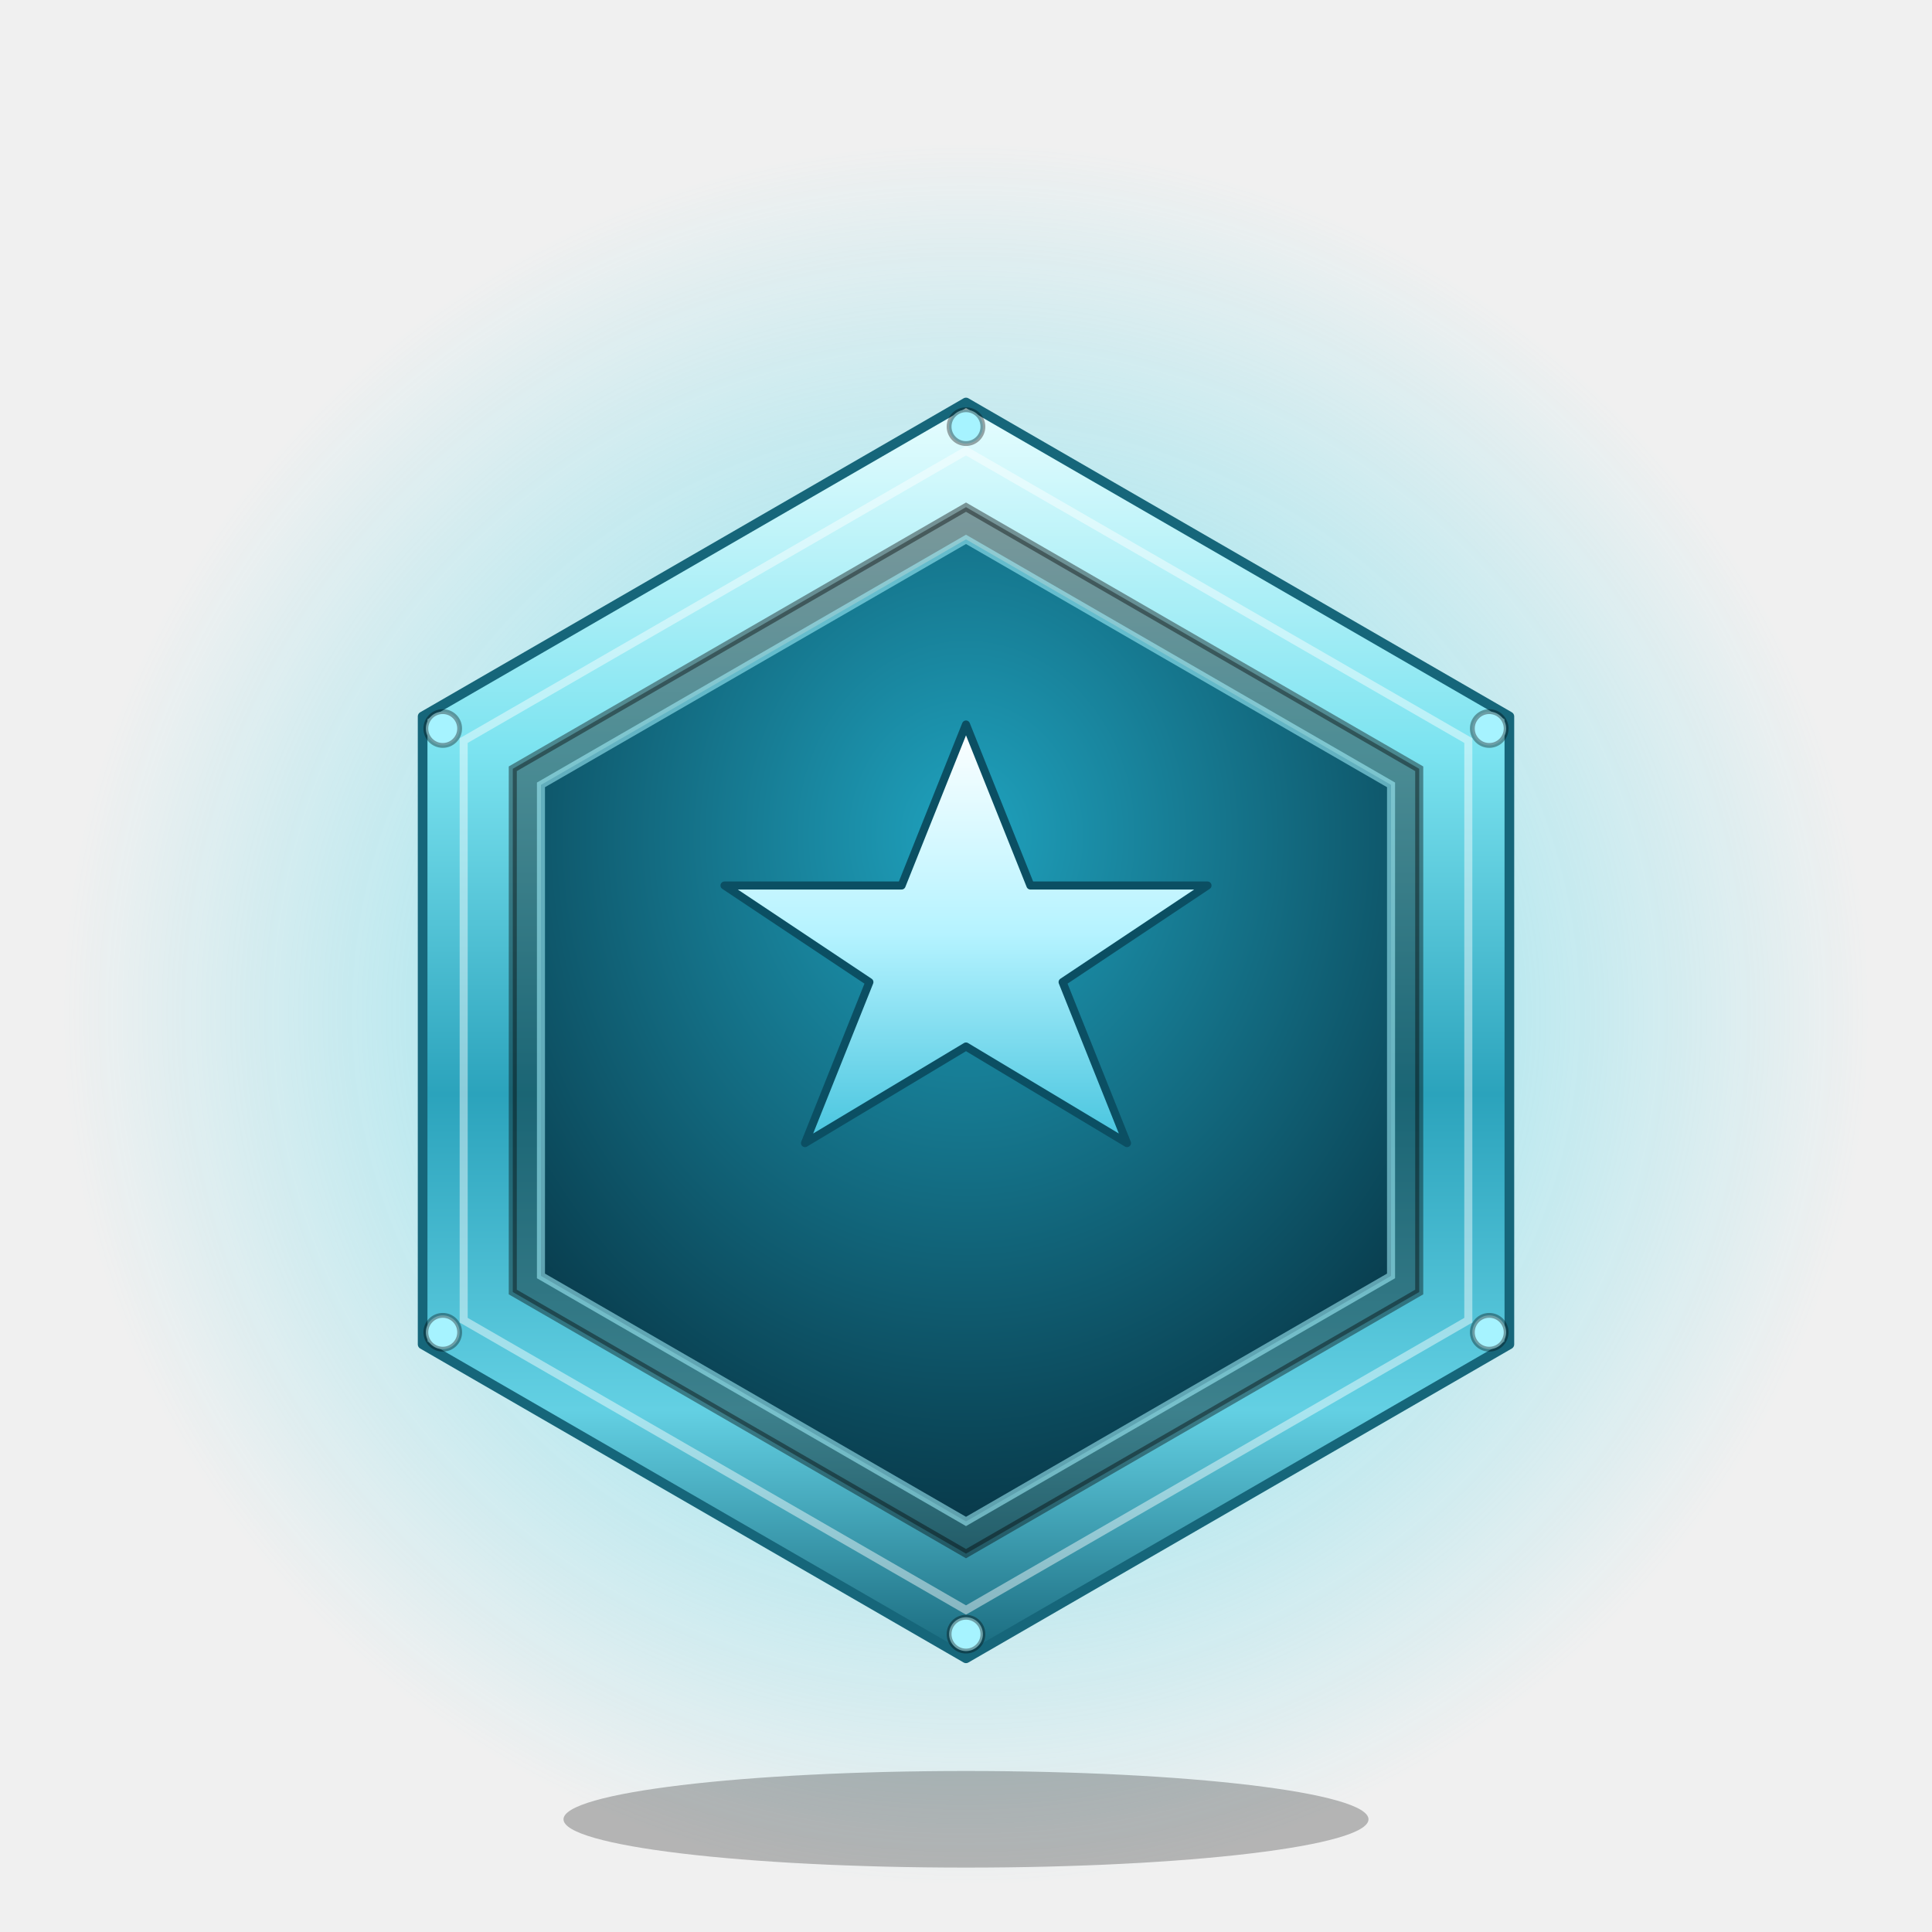
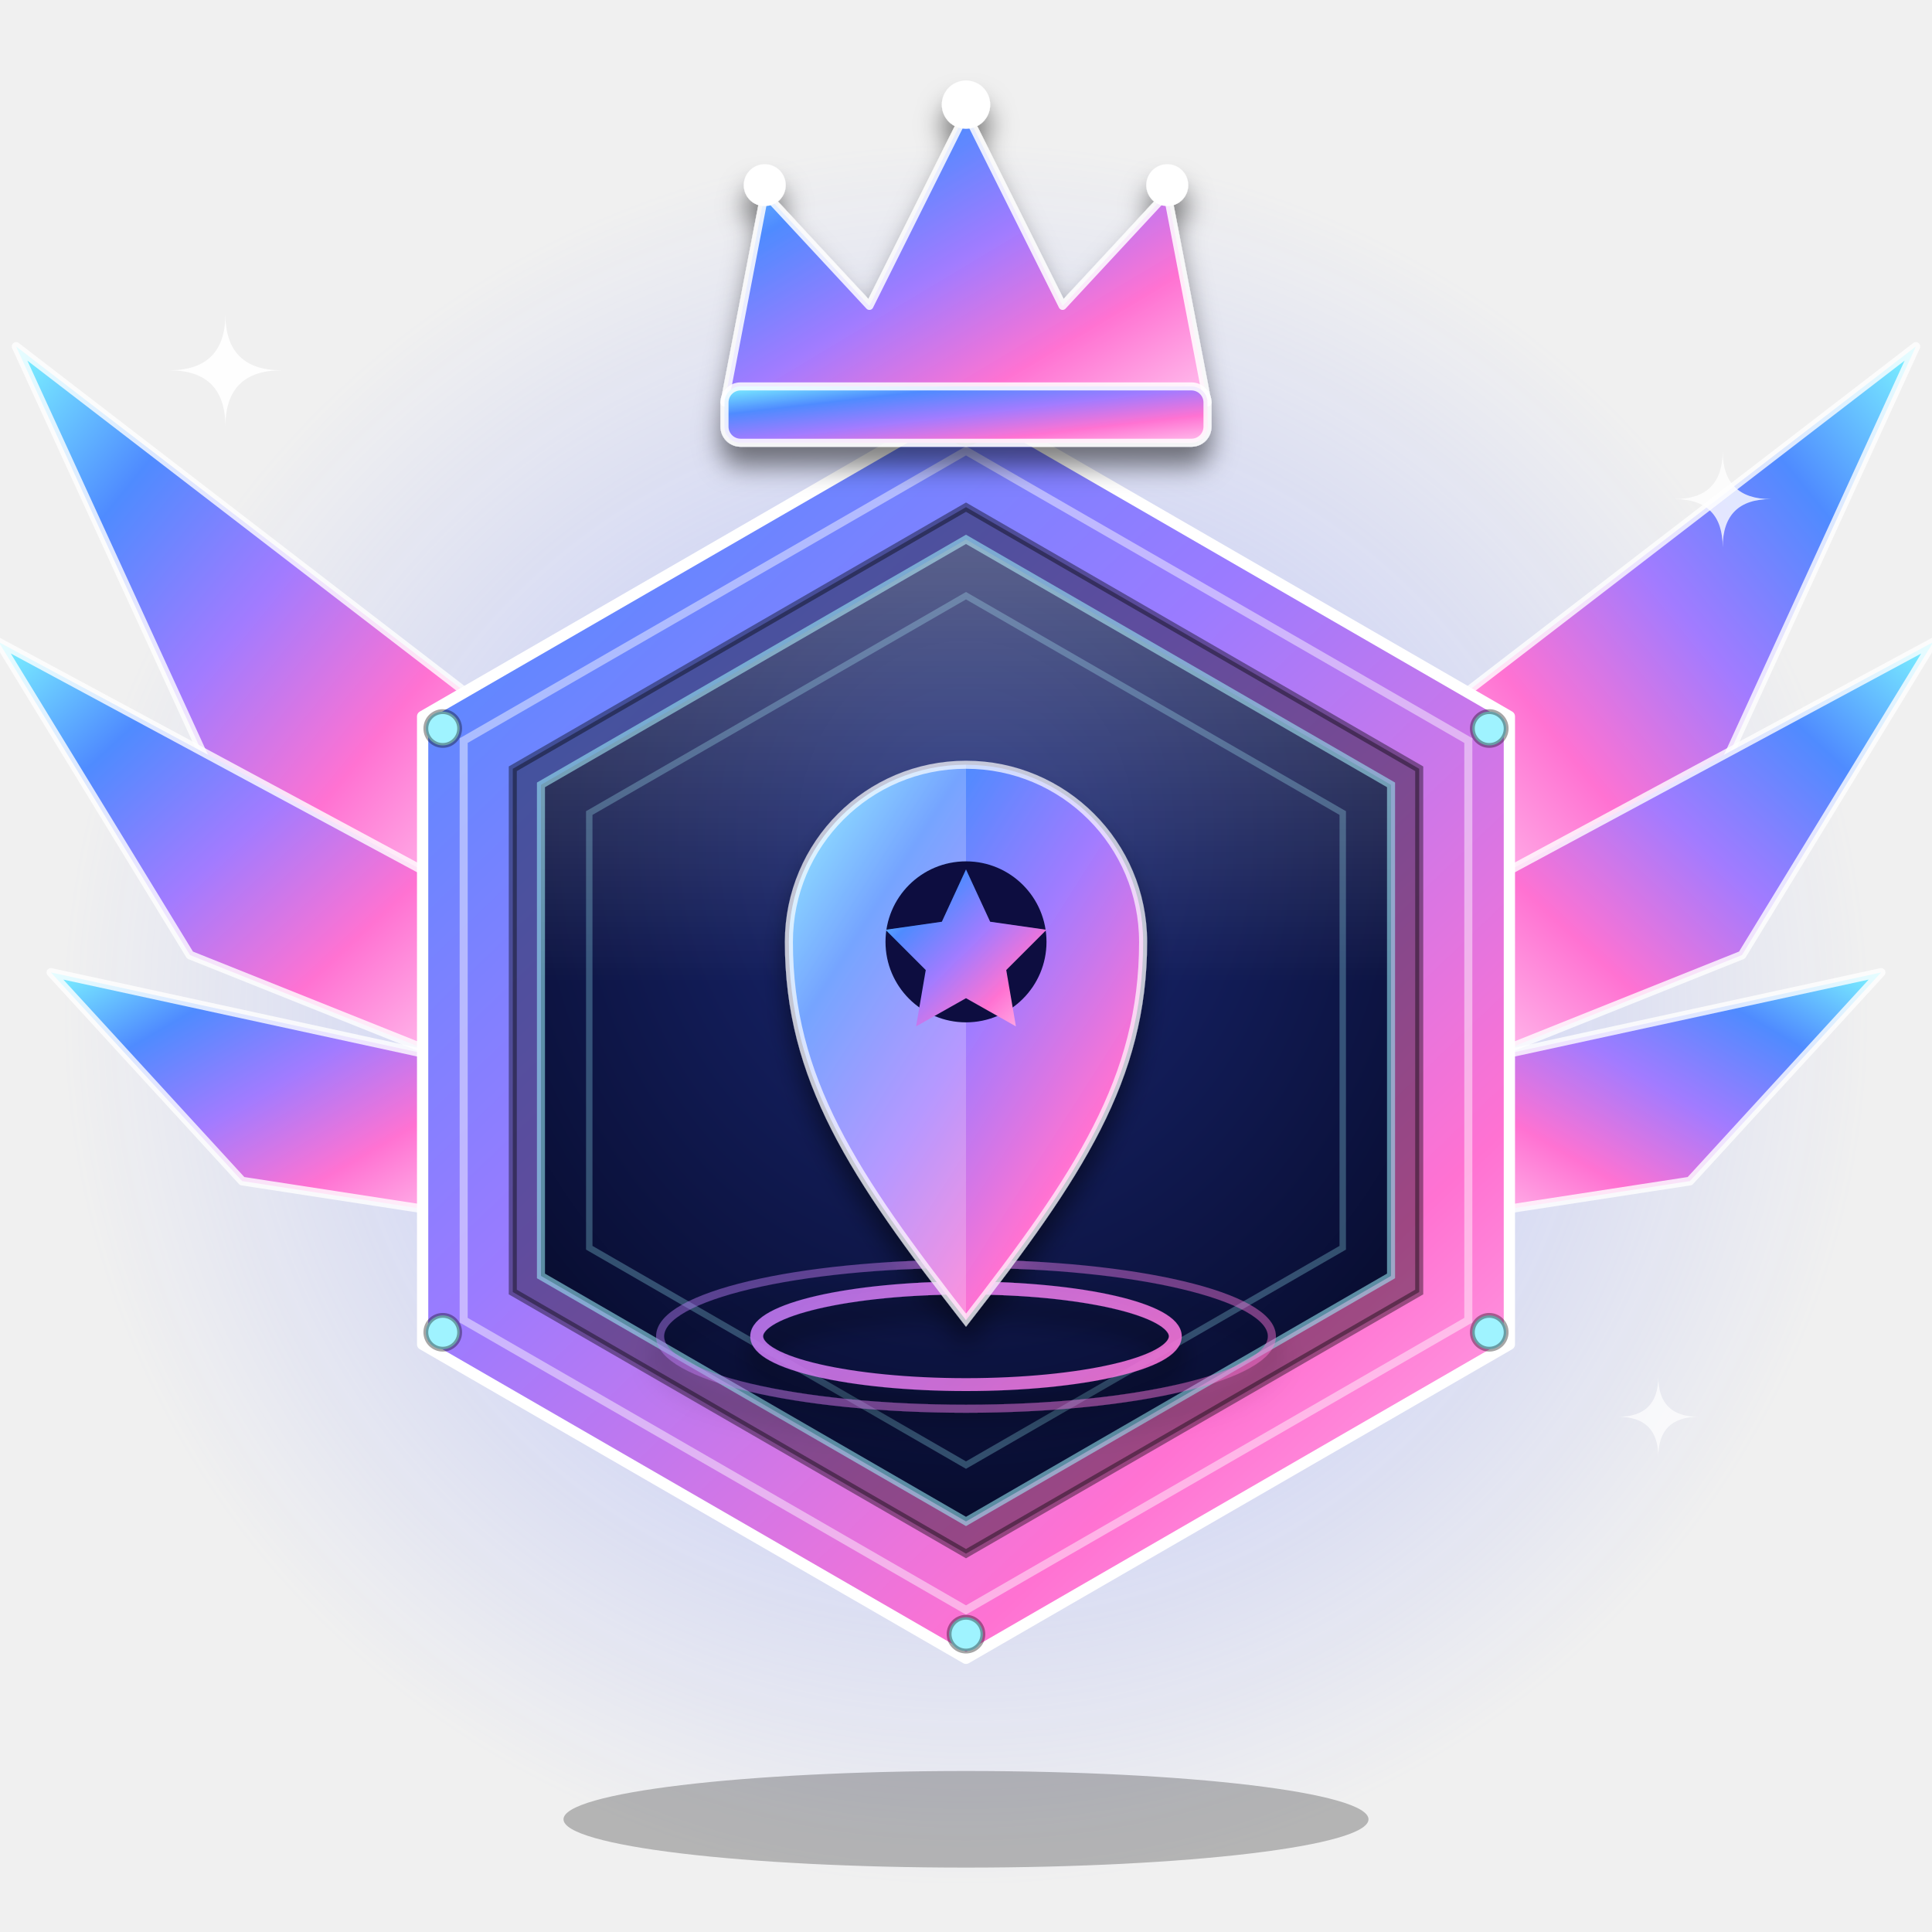
<svg xmlns="http://www.w3.org/2000/svg" viewBox="0 0 240 240" width="240" height="240" role="img" aria-label="Champion rank badge">
  <defs>
-     <linearGradient id="ch_rim" x1="0" y1="0" x2="0" y2="1">
-       <stop offset="0" stop-color="#EAFEFF" />
-       <stop offset="0.28" stop-color="#7BE3F0" />
-       <stop offset="0.55" stop-color="#2BA3BC" />
-       <stop offset="0.8" stop-color="#63D0E3" />
-       <stop offset="1" stop-color="#16667A" />
+     <linearGradient id="chirid" gradientUnits="userSpaceOnUse" x1="10" y1="10" x2="230" y2="240">
+       <stop offset="0" stop-color="#7DF6FF" />
+       <stop offset=".22" stop-color="#4F8BFF" />
+       <stop offset=".45" stop-color="#9B7BFF" />
+       <stop offset=".68" stop-color="#FF72D2" />
+       <stop offset=".85" stop-color="#FFC2EE" />
+       <stop offset="1" stop-color="#7DF6FF" />
+       <animateTransform attributeName="gradientTransform" type="rotate" from="0 120 128" to="360 120 128" dur="14s" repeatCount="indefinite" />
    </linearGradient>
-     <linearGradient id="ch_em" x1="0" y1="0" x2="0" y2="1">
-       <stop offset="0" stop-color="#FFFFFF" />
-       <stop offset=".5" stop-color="#B5F3FF" />
-       <stop offset="1" stop-color="#46C4DE" />
+     <linearGradient id="chirid2" x1="0" y1="0" x2="1" y2="1">
+       <stop offset="0" stop-color="#7DF6FF" />
+       <stop offset=".25" stop-color="#4F8BFF" />
+       <stop offset=".5" stop-color="#A27BFF" />
+       <stop offset=".75" stop-color="#FF72D2" />
+       <stop offset="1" stop-color="#FFC2EE" />
    </linearGradient>
    <radialGradient id="ch_core" cx=".5" cy=".3" r=".8">
-       <stop offset="0" stop-color="#1FA2BE" />
-       <stop offset="1" stop-color="#052C3B" />
+       <stop offset="0" stop-color="#1B2A7A" />
+       <stop offset="1" stop-color="#050824" />
    </radialGradient>
+     <linearGradient id="ch_hl" x1="0" y1="0" x2="0" y2="1">
+       <stop offset="0" stop-color="#fff" stop-opacity=".30" />
+       <stop offset="1" stop-color="#fff" stop-opacity="0" />
+     </linearGradient>
    <radialGradient id="ch_glow" cx=".5" cy=".5" r=".5">
-       <stop offset=".45" stop-color="#3ED8EE" stop-opacity=".4" />
-       <stop offset="1" stop-color="#3ED8EE" stop-opacity="0" />
+       <stop offset=".45" stop-color="#7A8CFF" stop-opacity=".30" />
+       <stop offset="1" stop-color="#7A8CFF" stop-opacity="0" />
    </radialGradient>
+     <filter id="ch_ds" x="-20%" y="-20%" width="140%" height="140%">
+       <feGaussianBlur in="SourceAlpha" stdDeviation="1.6" />
+       <feOffset dy="2.5" result="b" />
+       <feComponentTransfer>
+         <feFuncA type="linear" slope=".5" />
+       </feComponentTransfer>
+       <feMerge>
+         <feMergeNode />
+         <feMergeNode in="SourceGraphic" />
+       </feMerge>
+     </filter>
  </defs>
  <ellipse cx="120" cy="126" rx="112" ry="108" fill="url(#ch_glow)" />
  <ellipse cx="120" cy="226" rx="50" ry="6" fill="#000" opacity=".25" />
-   <polygon points="120.0,50.0 187.5,89.0 187.5,167.0 120.0,206.0 52.5,167.0 52.5,89.0" fill="url(#ch_rim)" stroke="#16667A" stroke-width="1.2" stroke-linejoin="round" />
+   <g transform="translate(56 110) scale(1.08) translate(-56 -110)">
+     <path d="M58 88 L6 48 L28 96 L58 112 Z" fill="url(#chirid2)" stroke="#fff" stroke-opacity=".8" stroke-width="1" stroke-linejoin="round" />
+     <path d="M56 110 L4 82 L26 118 L56 130 Z" fill="url(#chirid2)" stroke="#fff" stroke-opacity=".8" stroke-width="1" stroke-linejoin="round" />
+     <path d="M56 130 L10 120 L32 144 L58 148 Z" fill="url(#chirid2)" stroke="#fff" stroke-opacity=".8" stroke-width="1" stroke-linejoin="round" />
+   </g>
+   <g transform="translate(240 0) scale(-1 1) translate(56 110) scale(1.08) translate(-56 -110)">
+     <path d="M58 88 L6 48 L28 96 L58 112 Z" fill="url(#chirid2)" stroke="#fff" stroke-opacity=".8" stroke-width="1" stroke-linejoin="round" />
+     <path d="M56 110 L4 82 L26 118 L56 130 Z" fill="url(#chirid2)" stroke="#fff" stroke-opacity=".8" stroke-width="1" stroke-linejoin="round" />
+     <path d="M56 130 L10 120 L32 144 L58 148 Z" fill="url(#chirid2)" stroke="#fff" stroke-opacity=".8" stroke-width="1" stroke-linejoin="round" />
+   </g>
+   <polygon points="120.0,50.0 187.5,89.0 187.5,167.0 120.0,206.0 52.5,167.0 52.5,89.0" fill="url(#chirid)" stroke="#fff" stroke-width="1.4" stroke-linejoin="round" />
  <polygon points="120.0,56.0 182.4,92.0 182.4,164.0 120.0,200.0 57.6,164.0 57.6,92.0" fill="none" stroke="#fff" stroke-opacity=".45" stroke-width="1" />
-   <circle cx="120.0" cy="53.0" r="2.1" fill="#A6F3FF" stroke="#000" stroke-opacity=".35" stroke-width=".6" />
-   <circle cx="185.0" cy="90.5" r="2.1" fill="#A6F3FF" stroke="#000" stroke-opacity=".35" stroke-width=".6" />
-   <circle cx="185.0" cy="165.5" r="2.1" fill="#A6F3FF" stroke="#000" stroke-opacity=".35" stroke-width=".6" />
-   <circle cx="120.0" cy="203.0" r="2.1" fill="#A6F3FF" stroke="#000" stroke-opacity=".35" stroke-width=".6" />
-   <circle cx="55.0" cy="165.5" r="2.1" fill="#A6F3FF" stroke="#000" stroke-opacity=".35" stroke-width=".6" />
-   <circle cx="55.0" cy="90.5" r="2.1" fill="#A6F3FF" stroke="#000" stroke-opacity=".35" stroke-width=".6" />
+   <circle cx="120.0" cy="53.0" r="2.1" fill="#9FF3FF" stroke="#000" stroke-opacity=".35" stroke-width=".6" />
+   <circle cx="185.0" cy="90.5" r="2.1" fill="#9FF3FF" stroke="#000" stroke-opacity=".35" stroke-width=".6" />
+   <circle cx="185.0" cy="165.5" r="2.1" fill="#9FF3FF" stroke="#000" stroke-opacity=".35" stroke-width=".6" />
+   <circle cx="120.0" cy="203.0" r="2.1" fill="#9FF3FF" stroke="#000" stroke-opacity=".35" stroke-width=".6" />
+   <circle cx="55.0" cy="165.5" r="2.1" fill="#9FF3FF" stroke="#000" stroke-opacity=".35" stroke-width=".6" />
+   <circle cx="55.0" cy="90.5" r="2.1" fill="#9FF3FF" stroke="#000" stroke-opacity=".35" stroke-width=".6" />
  <polygon points="120.0,63.0 176.3,95.5 176.3,160.5 120.0,193.0 63.7,160.5 63.7,95.5" fill="#000" fill-opacity=".38" stroke="#000" stroke-opacity=".4" stroke-width="1" />
-   <polygon points="120.0,67.0 172.8,97.5 172.8,158.5 120.0,189.0 67.2,158.5 67.2,97.5" fill="url(#ch_core)" stroke="#A6F3FF" stroke-opacity=".55" stroke-width="1" />
-   <g>
-     <path d="M120 90 L128 110 L150 110 L132 122 L140 142 L120 130 L100 142 L108 122 L90 110 L112 110 Z" fill="url(#ch_em)" stroke="#0B4F63" stroke-width="1" stroke-linejoin="round" />
+   <polygon points="120.0,67.0 172.8,97.5 172.8,158.5 120.0,189.0 67.2,158.5 67.2,97.5" fill="url(#ch_core)" stroke="#9FF3FF" stroke-opacity=".55" stroke-width="1" />
+   <polygon points="120.0,74.0 166.8,101.0 166.8,155.0 120.0,182.0 73.2,155.0 73.2,101.0" fill="none" stroke="#9FF3FF" stroke-opacity=".28" stroke-width=".8" />
+   <polygon points="120.0,67.0 172.8,97.5 172.8,122 67.2,122 67.2,97.5" fill="url(#ch_hl)" />
+   <g filter="url(#ch_ds)">
+     <ellipse cx="120" cy="166" rx="26" ry="6" fill="none" stroke="url(#chirid)" stroke-width="1.6" opacity=".9" />
+     <ellipse cx="120" cy="166" rx="38" ry="9" fill="none" stroke="url(#chirid)" stroke-width="1" opacity=".45" />
+     <path d="M120 164 C106 146 98 134 98 117 A22 22 0 1 1 142 117 C142 134 134 146 120 164 Z" fill="url(#chirid2)" stroke="#fff" stroke-opacity=".7" stroke-width="1" />
+     <path d="M120 164 C106 146 98 134 98 117 A22 22 0 0 1 120 95 Z" fill="#fff" opacity=".22" />
+     <circle cx="120" cy="117" r="10" fill="#0A1040" />
+     <path d="M120 108 L123 114.5 L130 115.5 L125 120.5 L126.2 127.5 L120 124 L113.8 127.5 L115 120.5 L110 115.5 L117 114.5 Z" fill="url(#chirid2)" />
  </g>
+   <g filter="url(#ch_ds)">
+     <path d="M90 50 L95 24 L108 38 L120 14 L132 38 L145 24 L150 50 Z" fill="url(#chirid2)" stroke="#fff" stroke-opacity=".85" stroke-width="1" stroke-linejoin="round" />
+     <rect x="90" y="48" width="60" height="7" rx="2" fill="url(#chirid2)" stroke="#fff" stroke-opacity=".85" stroke-width="1" />
+     <circle cx="95" cy="23" r="2.6" fill="#fff" />
+     <circle cx="120" cy="13" r="3" fill="#fff" />
+     <circle cx="145" cy="23" r="2.6" fill="#fff" />
+   </g>
+   <path d="M28 39 Q28 46 35 46 Q28 46 28 53 Q28 46 21 46 Q28 46 28 39Z" fill="#fff" opacity="0.9" />
+   <path d="M214 56 Q214 62 220 62 Q214 62 214 68 Q214 62 208 62 Q214 62 214 56Z" fill="#fff" opacity="0.8" />
+   <path d="M206 171 Q206 176 211 176 Q206 176 206 181 Q206 176 201 176 Q206 176 206 171Z" fill="#fff" opacity="0.7" />
</svg>
